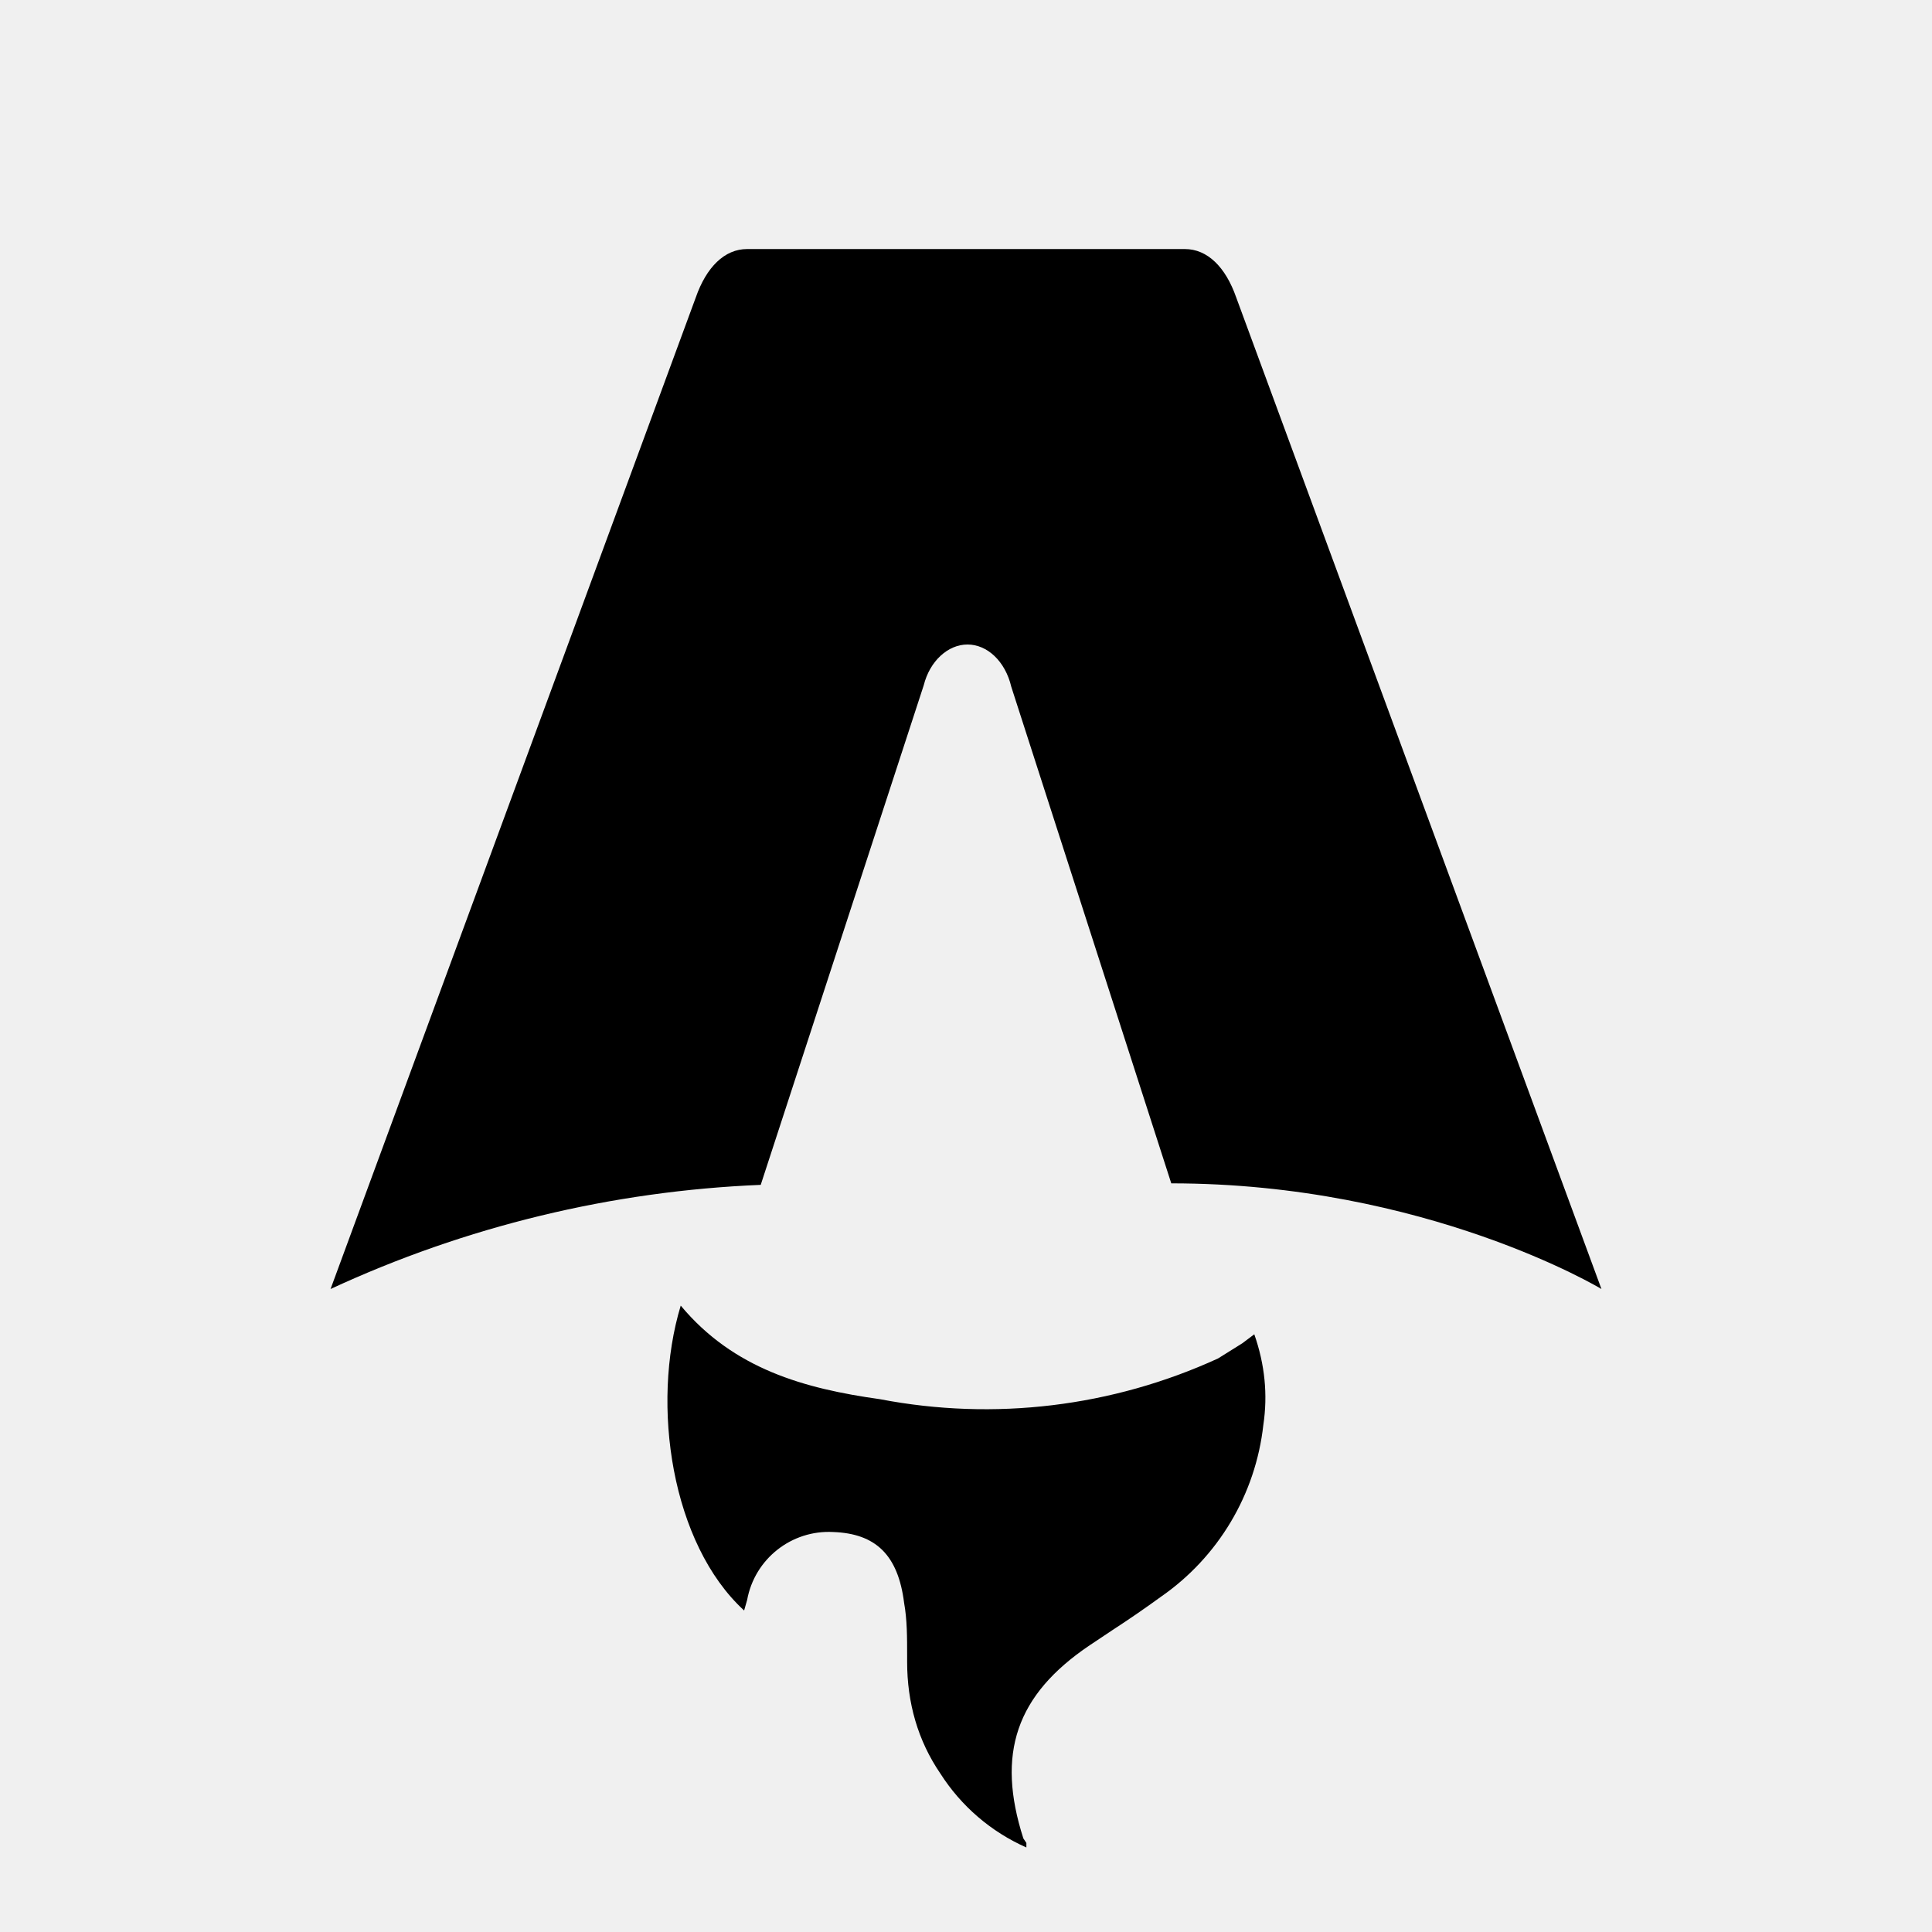
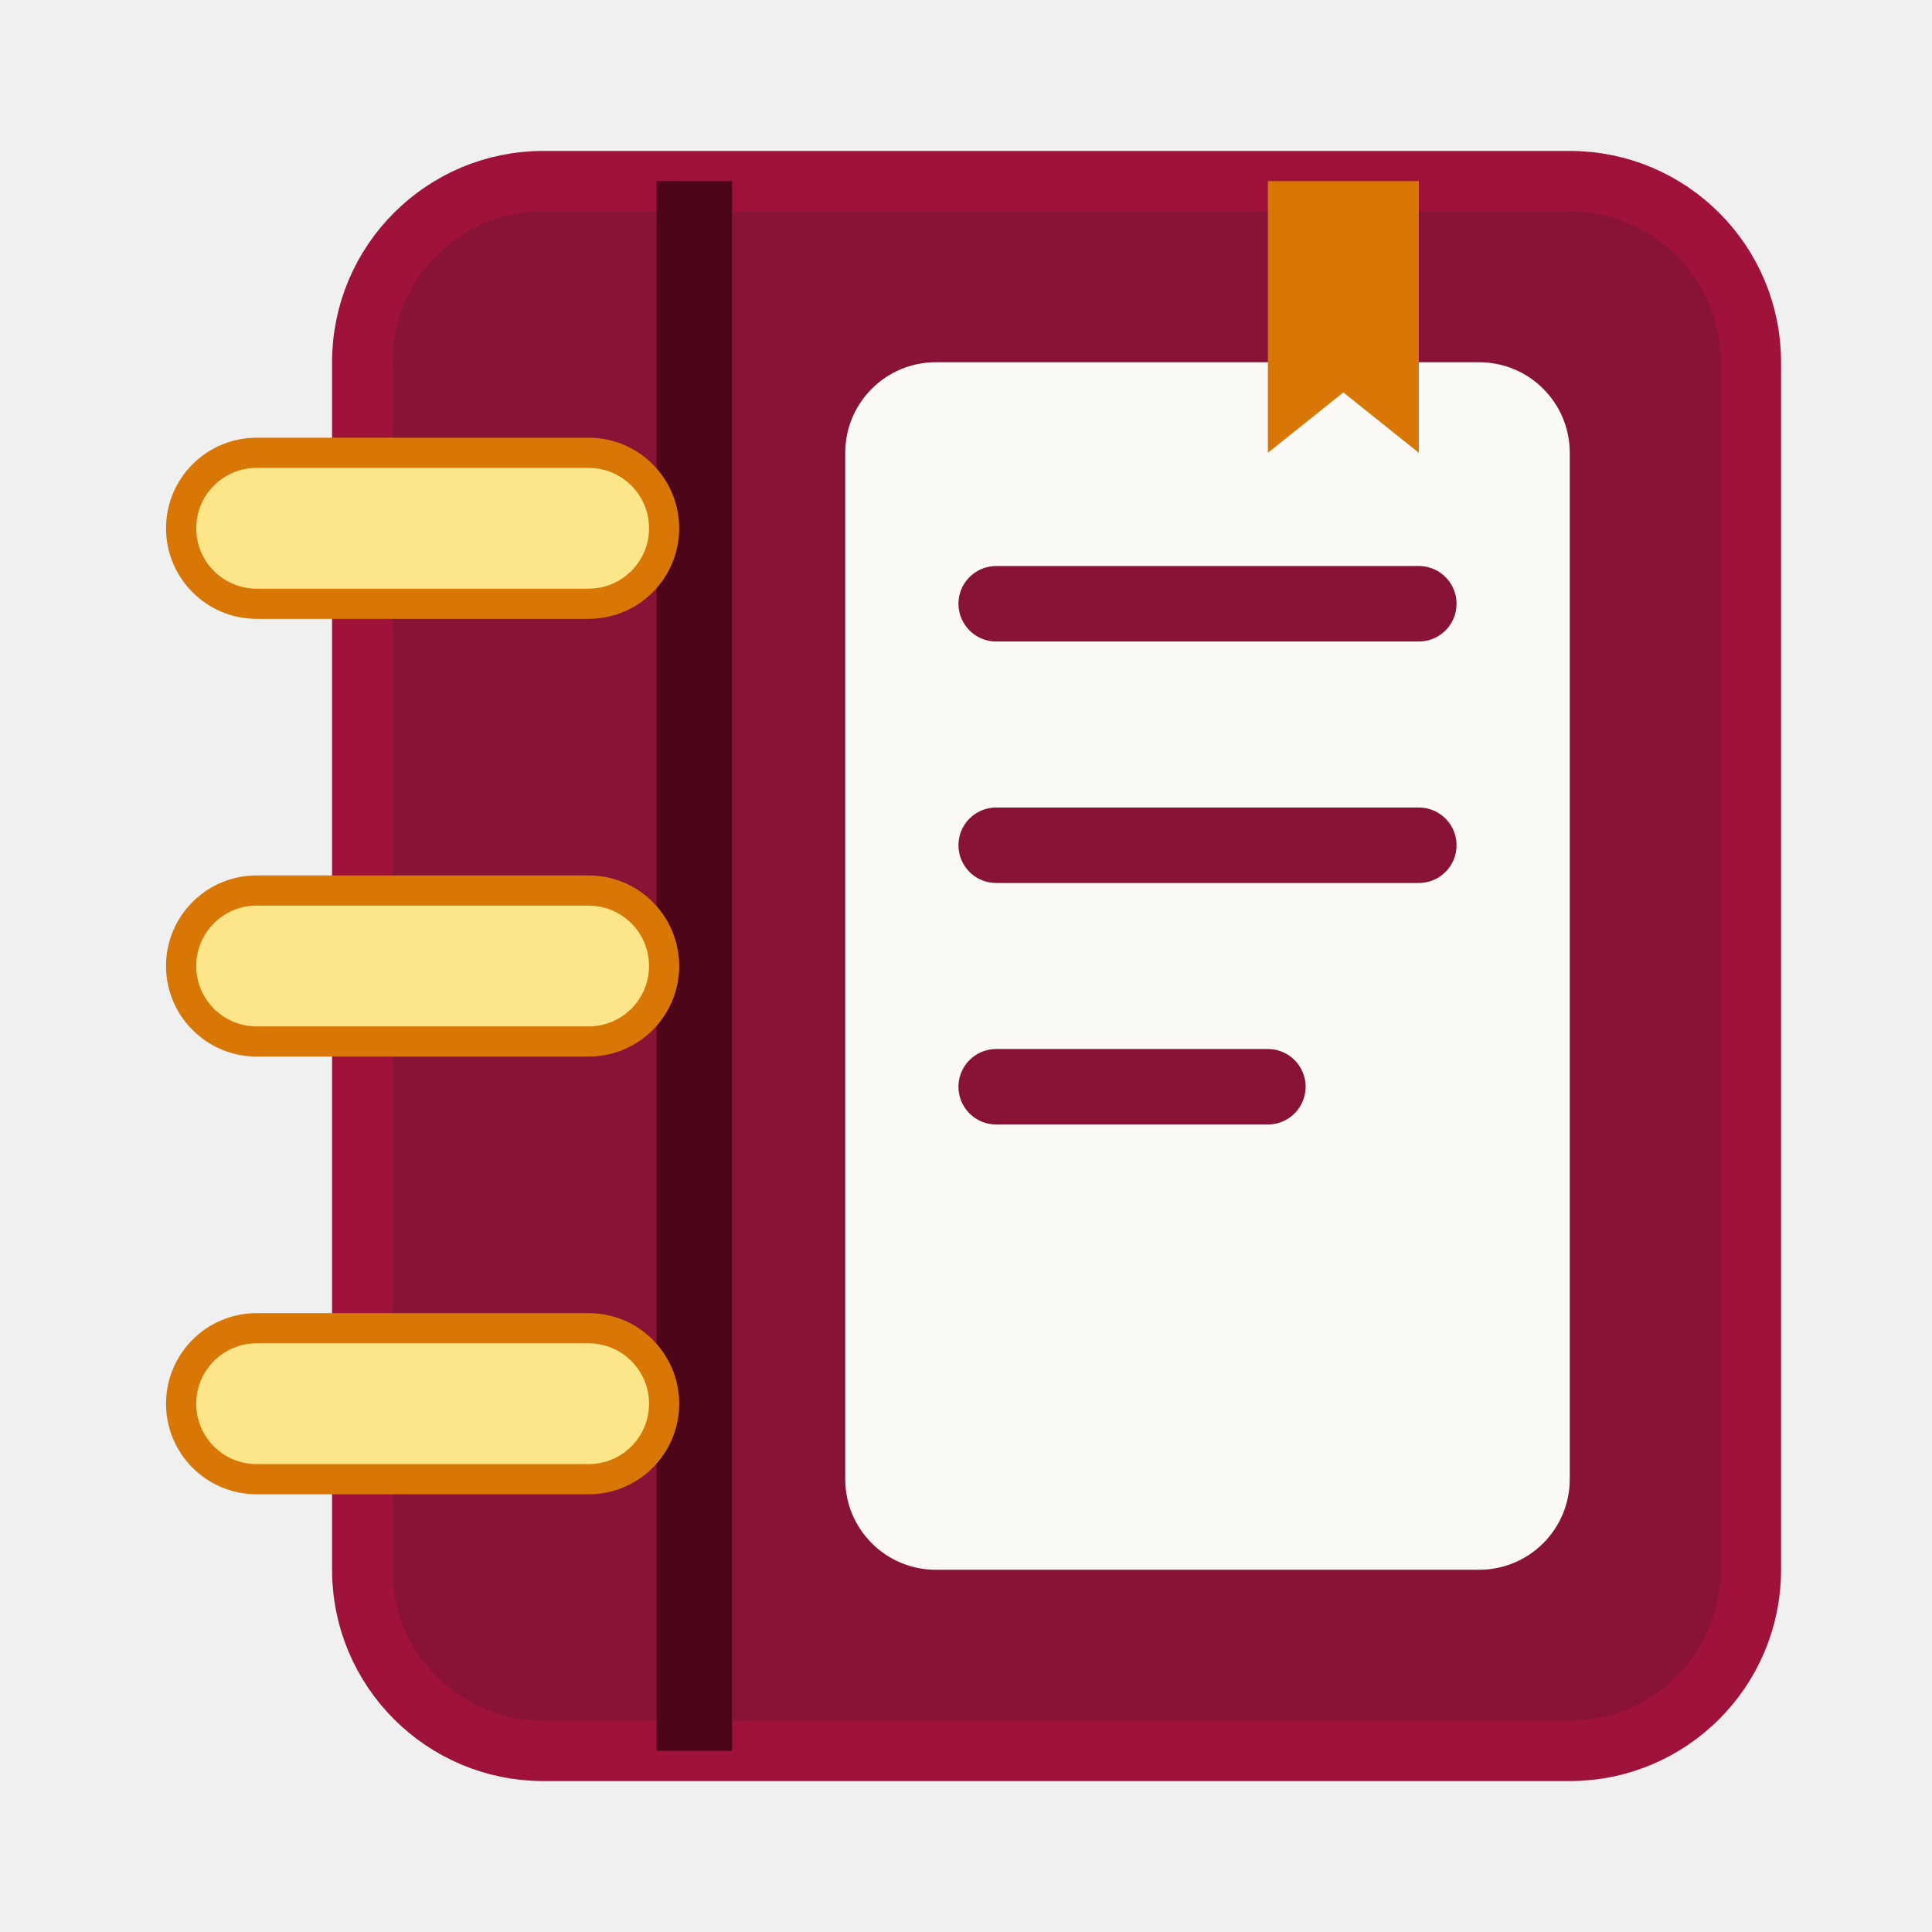
- <svg xmlns="http://www.w3.org/2000/svg" fill="none" viewBox="0 0 128 128">
-   <path d="M50.4 78.5a75.1 75.1 0 0 0-28.5 6.9l24.2-65.7c.7-2 1.9-3.2 3.4-3.2h29c1.5 0 2.7 1.2 3.4 3.2l24.2 65.7s-11.6-7-28.5-7L67 45.5c-.4-1.7-1.6-2.8-2.9-2.8-1.3 0-2.5 1.1-2.9 2.7L50.4 78.5Zm-1.1 28.2Zm-4.2-20.2c-2 6.6-.6 15.8 4.2 20.2a17.5 17.5 0 0 1 .2-.7 5.5 5.5 0 0 1 5.7-4.5c2.8.1 4.3 1.5 4.7 4.7.2 1.1.2 2.3.2 3.5v.4c0 2.7.7 5.2 2.2 7.4a13 13 0 0 0 5.7 4.9v-.3l-.2-.3c-1.8-5.6-.5-9.5 4.4-12.8l1.5-1a73 73 0 0 0 3.2-2.2 16 16 0 0 0 6.8-11.4c.3-2 .1-4-.6-6l-.8.6-1.6 1a37 37 0 0 1-22.4 2.7c-5-.7-9.7-2-13.2-6.2Z" />
-   <style>
-         path { fill: #000; }
-         @media (prefers-color-scheme: dark) {
-             path { fill: #FFF; }
-         }
-     </style>
+ <svg xmlns="http://www.w3.org/2000/svg" viewBox="0 0 64 64" fill="none">
+   <rect x="12" y="6" width="46" height="52" rx="6" fill="#881337" stroke="#9f1239" stroke-width="2" />
+   <line x1="23" y1="6" x2="23" y2="58" stroke="#4c0519" stroke-width="2.5" />
+   <rect x="28" y="12" width="24" height="40" rx="3" fill="#fbfaf7" />
+   <line x1="33" y1="20" x2="47" y2="20" stroke="#881337" stroke-width="2.5" stroke-linecap="round" />
+   <line x1="33" y1="28" x2="47" y2="28" stroke="#881337" stroke-width="2.5" stroke-linecap="round" />
+   <line x1="33" y1="36" x2="42" y2="36" stroke="#881337" stroke-width="2.5" stroke-linecap="round" />
+   <polygon points="42,6 47,6 47,15 44.5,13 42,15" fill="#d97706" />
+   <rect x="6" y="15" width="16" height="5" rx="2.5" fill="#fde68a" stroke="#d97706" stroke-width="1" />
+   <rect x="6" y="29.5" width="16" height="5" rx="2.5" fill="#fde68a" stroke="#d97706" stroke-width="1" />
+   <rect x="6" y="44" width="16" height="5" rx="2.5" fill="#fde68a" stroke="#d97706" stroke-width="1" />
</svg>
